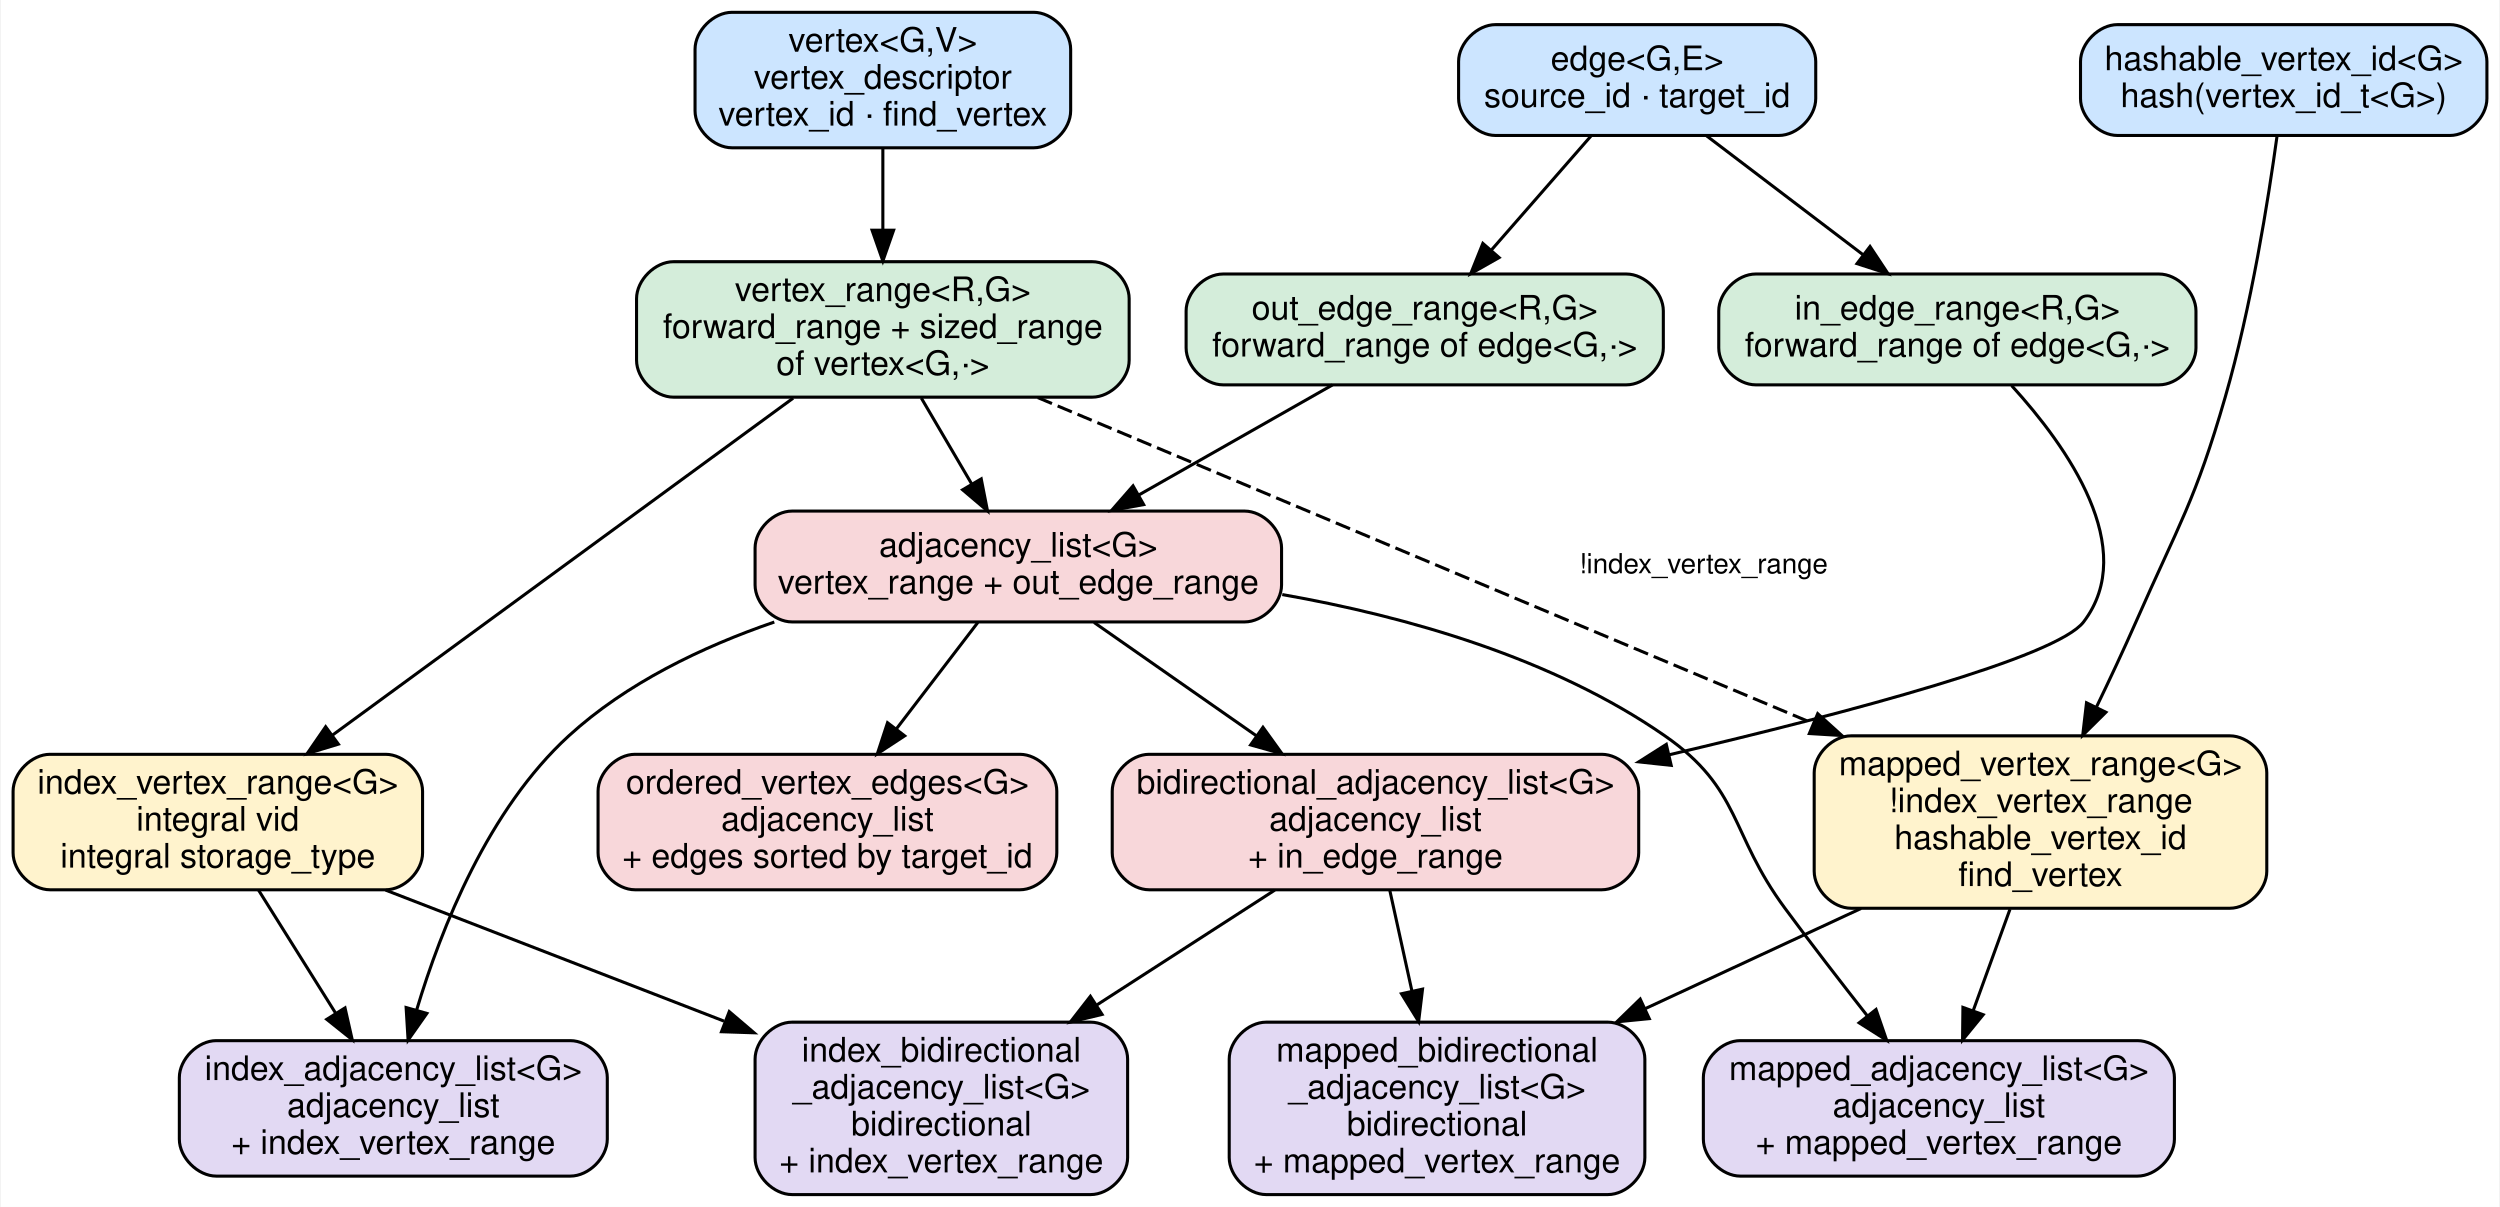
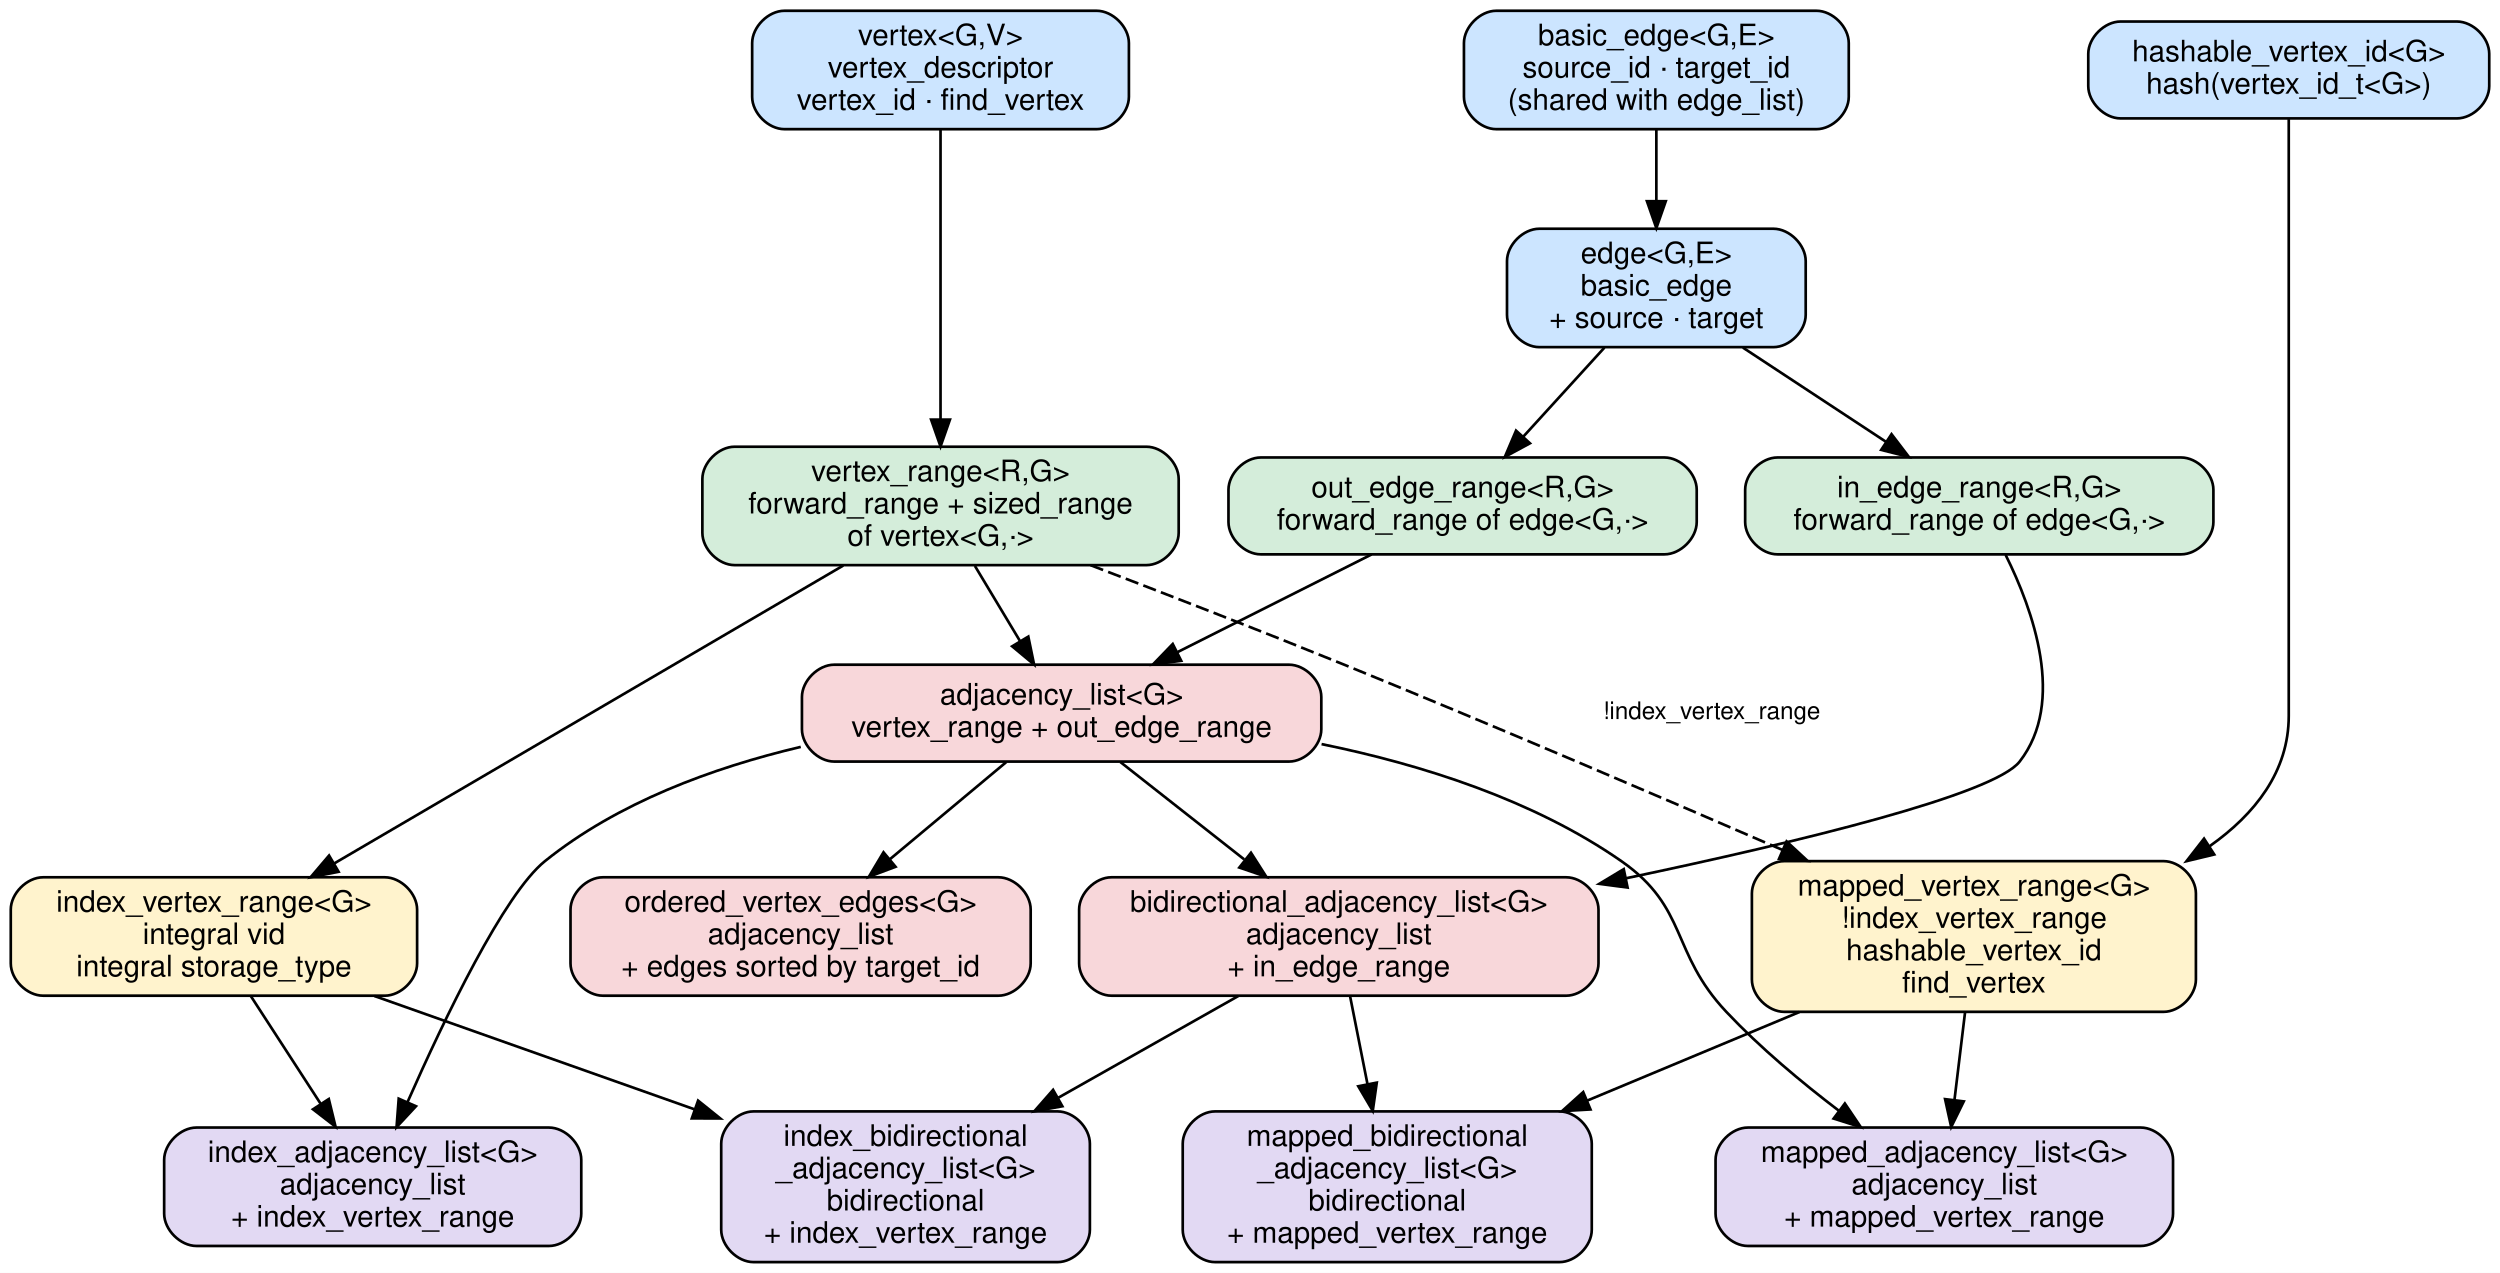
- <svg xmlns="http://www.w3.org/2000/svg" width="812pt" height="392pt" viewBox="0.00 0.00 811.50 392.00">
-   <g id="graph0" class="graph" transform="scale(1 1) rotate(0) translate(4 388)">
-     <polygon fill="white" stroke="transparent" points="-4,4 -4,-388 807.5,-388 807.5,4 -4,4" />
+ <svg xmlns="http://www.w3.org/2000/svg" width="929pt" height="473pt" viewBox="0.00 0.00 929.00 473.00">
+   <g id="graph0" class="graph" transform="scale(1 1) rotate(0) translate(4 469)">
+     <polygon fill="white" stroke="transparent" points="-4,4 -4,-469 925,-469 925,4 -4,4" />
    <g id="node1" class="node">
-       <path fill="#cce5ff" stroke="black" d="M573.5,-380C573.5,-380 481.5,-380 481.5,-380 475.5,-380 469.5,-374 469.5,-368 469.5,-368 469.5,-356 469.5,-356 469.5,-350 475.5,-344 481.5,-344 481.5,-344 573.5,-344 573.5,-344 579.5,-344 585.5,-350 585.5,-356 585.5,-356 585.5,-368 585.5,-368 585.5,-374 579.5,-380 573.5,-380" />
-       <text text-anchor="middle" x="527.5" y="-365.2" font-family="Helvetica,sans-Serif" font-size="11.00">edge&lt;G,E&gt;</text>
-       <text text-anchor="middle" x="527.5" y="-353.2" font-family="Helvetica,sans-Serif" font-size="11.00">source_id · target_id</text>
+       <path fill="#cce5ff" stroke="black" d="M671,-465C671,-465 552,-465 552,-465 546,-465 540,-459 540,-453 540,-453 540,-433 540,-433 540,-427 546,-421 552,-421 552,-421 671,-421 671,-421 677,-421 683,-427 683,-433 683,-433 683,-453 683,-453 683,-459 677,-465 671,-465" />
+       <text text-anchor="middle" x="611.5" y="-452.2" font-family="Helvetica,sans-Serif" font-size="11.00">basic_edge&lt;G,E&gt;</text>
+       <text text-anchor="middle" x="611.5" y="-440.2" font-family="Helvetica,sans-Serif" font-size="11.00">source_id · target_id</text>
+       <text text-anchor="middle" x="611.5" y="-428.2" font-family="Helvetica,sans-Serif" font-size="11.00">(shared with edge_list)</text>
+     </g>
+     <g id="node2" class="node">
+       <path fill="#cce5ff" stroke="black" d="M655,-384C655,-384 568,-384 568,-384 562,-384 556,-378 556,-372 556,-372 556,-352 556,-352 556,-346 562,-340 568,-340 568,-340 655,-340 655,-340 661,-340 667,-346 667,-352 667,-352 667,-372 667,-372 667,-378 661,-384 655,-384" />
+       <text text-anchor="middle" x="611.5" y="-371.2" font-family="Helvetica,sans-Serif" font-size="11.00">edge&lt;G,E&gt;</text>
+       <text text-anchor="middle" x="611.5" y="-359.2" font-family="Helvetica,sans-Serif" font-size="11.00">basic_edge</text>
+       <text text-anchor="middle" x="611.5" y="-347.2" font-family="Helvetica,sans-Serif" font-size="11.00">+ source · target</text>
+     </g>
+     <g id="edge1" class="edge">
+       <path fill="none" stroke="black" d="M611.5,-420.83C611.5,-412.68 611.5,-403.2 611.5,-394.3" />
+       <polygon fill="black" stroke="black" points="615,-394.23 611.5,-384.23 608,-394.23 615,-394.23" />
+     </g>
+     <g id="node5" class="node">
+       <path fill="#d4edda" stroke="black" d="M614.5,-299C614.5,-299 464.5,-299 464.5,-299 458.5,-299 452.5,-293 452.5,-287 452.5,-287 452.5,-275 452.5,-275 452.5,-269 458.5,-263 464.5,-263 464.5,-263 614.5,-263 614.5,-263 620.5,-263 626.5,-269 626.5,-275 626.5,-275 626.5,-287 626.5,-287 626.5,-293 620.5,-299 614.5,-299" />
+       <text text-anchor="middle" x="539.5" y="-284.2" font-family="Helvetica,sans-Serif" font-size="11.00">out_edge_range&lt;R,G&gt;</text>
+       <text text-anchor="middle" x="539.5" y="-272.2" font-family="Helvetica,sans-Serif" font-size="11.00">forward_range of edge&lt;G,·&gt;</text>
+     </g>
+     <g id="edge2" class="edge">
+       <path fill="none" stroke="black" d="M592.21,-339.83C582.89,-329.61 571.65,-317.28 561.95,-306.63" />
+       <polygon fill="black" stroke="black" points="564.53,-304.27 555.21,-299.23 559.36,-308.98 564.53,-304.27" />
+     </g>
+     <g id="node6" class="node">
+       <path fill="#d4edda" stroke="black" d="M806.5,-299C806.5,-299 656.5,-299 656.5,-299 650.5,-299 644.5,-293 644.5,-287 644.5,-287 644.5,-275 644.5,-275 644.5,-269 650.5,-263 656.5,-263 656.5,-263 806.5,-263 806.5,-263 812.5,-263 818.5,-269 818.5,-275 818.5,-275 818.5,-287 818.5,-287 818.5,-293 812.5,-299 806.5,-299" />
+       <text text-anchor="middle" x="731.5" y="-284.2" font-family="Helvetica,sans-Serif" font-size="11.00">in_edge_range&lt;R,G&gt;</text>
+       <text text-anchor="middle" x="731.5" y="-272.2" font-family="Helvetica,sans-Serif" font-size="11.00">forward_range of edge&lt;G,·&gt;</text>
+     </g>
+     <g id="edge3" class="edge">
+       <path fill="none" stroke="black" d="M643.66,-339.83C660.09,-329.01 680.11,-315.83 696.88,-304.79" />
+       <polygon fill="black" stroke="black" points="698.89,-307.66 705.32,-299.23 695.04,-301.81 698.89,-307.66" />
+     </g>
+     <g id="node3" class="node">
+       <path fill="#cce5ff" stroke="black" d="M403.5,-465C403.5,-465 287.5,-465 287.5,-465 281.5,-465 275.5,-459 275.5,-453 275.5,-453 275.5,-433 275.5,-433 275.5,-427 281.5,-421 287.5,-421 287.5,-421 403.5,-421 403.5,-421 409.5,-421 415.5,-427 415.5,-433 415.5,-433 415.5,-453 415.5,-453 415.5,-459 409.5,-465 403.5,-465" />
+       <text text-anchor="middle" x="345.5" y="-452.2" font-family="Helvetica,sans-Serif" font-size="11.00">vertex&lt;G,V&gt;</text>
+       <text text-anchor="middle" x="345.5" y="-440.2" font-family="Helvetica,sans-Serif" font-size="11.00">vertex_descriptor</text>
+       <text text-anchor="middle" x="345.5" y="-428.2" font-family="Helvetica,sans-Serif" font-size="11.00">vertex_id · find_vertex</text>
+     </g>
+     <g id="node7" class="node">
+       <path fill="#d4edda" stroke="black" d="M422,-303C422,-303 269,-303 269,-303 263,-303 257,-297 257,-291 257,-291 257,-271 257,-271 257,-265 263,-259 269,-259 269,-259 422,-259 422,-259 428,-259 434,-265 434,-271 434,-271 434,-291 434,-291 434,-297 428,-303 422,-303" />
+       <text text-anchor="middle" x="345.5" y="-290.2" font-family="Helvetica,sans-Serif" font-size="11.00">vertex_range&lt;R,G&gt;</text>
+       <text text-anchor="middle" x="345.5" y="-278.2" font-family="Helvetica,sans-Serif" font-size="11.00">forward_range + sized_range</text>
+       <text text-anchor="middle" x="345.5" y="-266.2" font-family="Helvetica,sans-Serif" font-size="11.00">of vertex&lt;G,·&gt;</text>
+     </g>
+     <g id="edge4" class="edge">
+       <path fill="none" stroke="black" d="M345.5,-420.75C345.5,-393.18 345.5,-344.86 345.5,-313.15" />
+       <polygon fill="black" stroke="black" points="349,-313.08 345.5,-303.08 342,-313.08 349,-313.08" />
    </g>
    <g id="node4" class="node">
-       <path fill="#d4edda" stroke="black" d="M524,-299C524,-299 393,-299 393,-299 387,-299 381,-293 381,-287 381,-287 381,-275 381,-275 381,-269 387,-263 393,-263 393,-263 524,-263 524,-263 530,-263 536,-269 536,-275 536,-275 536,-287 536,-287 536,-293 530,-299 524,-299" />
-       <text text-anchor="middle" x="458.5" y="-284.2" font-family="Helvetica,sans-Serif" font-size="11.00">out_edge_range&lt;R,G&gt;</text>
-       <text text-anchor="middle" x="458.5" y="-272.2" font-family="Helvetica,sans-Serif" font-size="11.00">forward_range of edge&lt;G,·&gt;</text>
+       <path fill="#cce5ff" stroke="black" d="M909,-461C909,-461 784,-461 784,-461 778,-461 772,-455 772,-449 772,-449 772,-437 772,-437 772,-431 778,-425 784,-425 784,-425 909,-425 909,-425 915,-425 921,-431 921,-437 921,-437 921,-449 921,-449 921,-455 915,-461 909,-461" />
+       <text text-anchor="middle" x="846.5" y="-446.2" font-family="Helvetica,sans-Serif" font-size="11.00">hashable_vertex_id&lt;G&gt;</text>
+       <text text-anchor="middle" x="846.5" y="-434.2" font-family="Helvetica,sans-Serif" font-size="11.00">hash(vertex_id_t&lt;G&gt;)</text>
    </g>
-     <g id="edge1" class="edge">
-       <path fill="none" stroke="black" d="M512.53,-343.86C503.03,-332.99 490.6,-318.75 480.05,-306.67" />
-       <polygon fill="black" stroke="black" points="482.66,-304.34 473.44,-299.11 477.38,-308.94 482.66,-304.34" />
+     <g id="node9" class="node">
+       <path fill="#fff3cd" stroke="black" d="M800,-149C800,-149 659,-149 659,-149 653,-149 647,-143 647,-137 647,-137 647,-105 647,-105 647,-99 653,-93 659,-93 659,-93 800,-93 800,-93 806,-93 812,-99 812,-105 812,-105 812,-137 812,-137 812,-143 806,-149 800,-149" />
+       <text text-anchor="middle" x="729.5" y="-136.2" font-family="Helvetica,sans-Serif" font-size="11.00">mapped_vertex_range&lt;G&gt;</text>
+       <text text-anchor="middle" x="729.5" y="-124.2" font-family="Helvetica,sans-Serif" font-size="11.00">!index_vertex_range</text>
+       <text text-anchor="middle" x="729.5" y="-112.2" font-family="Helvetica,sans-Serif" font-size="11.00">hashable_vertex_id</text>
+       <text text-anchor="middle" x="729.5" y="-100.2" font-family="Helvetica,sans-Serif" font-size="11.00">find_vertex</text>
    </g>
-     <g id="node5" class="node">
-       <path fill="#d4edda" stroke="black" d="M697,-299C697,-299 566,-299 566,-299 560,-299 554,-293 554,-287 554,-287 554,-275 554,-275 554,-269 560,-263 566,-263 566,-263 697,-263 697,-263 703,-263 709,-269 709,-275 709,-275 709,-287 709,-287 709,-293 703,-299 697,-299" />
-       <text text-anchor="middle" x="631.5" y="-284.2" font-family="Helvetica,sans-Serif" font-size="11.00">in_edge_range&lt;R,G&gt;</text>
-       <text text-anchor="middle" x="631.5" y="-272.2" font-family="Helvetica,sans-Serif" font-size="11.00">forward_range of edge&lt;G,·&gt;</text>
+     <g id="edge7" class="edge">
+       <path fill="none" stroke="black" d="M846.5,-424.74C846.5,-408.74 846.5,-384.26 846.5,-363 846.5,-363 846.5,-363 846.5,-203 846.5,-182.3 833.97,-166.47 817.1,-154.55" />
+       <polygon fill="black" stroke="black" points="818.81,-151.48 808.51,-149 815.02,-157.37 818.81,-151.48" />
    </g>
-     <g id="edge2" class="edge">
-       <path fill="none" stroke="black" d="M550.07,-343.86C564.92,-332.57 584.55,-317.66 600.82,-305.3" />
-       <polygon fill="black" stroke="black" points="603.13,-307.94 608.98,-299.11 598.9,-302.37 603.13,-307.94" />
+     <g id="node10" class="node">
+       <path fill="#f8d7da" stroke="black" d="M475,-222C475,-222 306,-222 306,-222 300,-222 294,-216 294,-210 294,-210 294,-198 294,-198 294,-192 300,-186 306,-186 306,-186 475,-186 475,-186 481,-186 487,-192 487,-198 487,-198 487,-210 487,-210 487,-216 481,-222 475,-222" />
+       <text text-anchor="middle" x="390.5" y="-207.2" font-family="Helvetica,sans-Serif" font-size="11.00">adjacency_list&lt;G&gt;</text>
+       <text text-anchor="middle" x="390.5" y="-195.2" font-family="Helvetica,sans-Serif" font-size="11.00">vertex_range + out_edge_range</text>
    </g>
-     <g id="node2" class="node">
-       <path fill="#cce5ff" stroke="black" d="M331.5,-384C331.5,-384 233.5,-384 233.5,-384 227.5,-384 221.5,-378 221.5,-372 221.5,-372 221.5,-352 221.5,-352 221.5,-346 227.5,-340 233.5,-340 233.5,-340 331.5,-340 331.5,-340 337.5,-340 343.5,-346 343.5,-352 343.5,-352 343.5,-372 343.5,-372 343.5,-378 337.5,-384 331.5,-384" />
-       <text text-anchor="middle" x="282.5" y="-371.2" font-family="Helvetica,sans-Serif" font-size="11.00">vertex&lt;G,V&gt;</text>
-       <text text-anchor="middle" x="282.5" y="-359.2" font-family="Helvetica,sans-Serif" font-size="11.00">vertex_descriptor</text>
-       <text text-anchor="middle" x="282.5" y="-347.2" font-family="Helvetica,sans-Serif" font-size="11.00">vertex_id · find_vertex</text>
+     <g id="edge8" class="edge">
+       <path fill="none" stroke="black" d="M505.69,-262.98C484.33,-252.23 456.54,-238.24 433.61,-226.7" />
+       <polygon fill="black" stroke="black" points="434.94,-223.45 424.43,-222.08 431.79,-229.7 434.94,-223.45" />
    </g>
-     <g id="node6" class="node">
-       <path fill="#d4edda" stroke="black" d="M350.5,-303C350.5,-303 214.5,-303 214.5,-303 208.5,-303 202.5,-297 202.5,-291 202.5,-291 202.5,-271 202.5,-271 202.5,-265 208.5,-259 214.5,-259 214.5,-259 350.5,-259 350.5,-259 356.5,-259 362.5,-265 362.5,-271 362.5,-271 362.5,-291 362.5,-291 362.5,-297 356.5,-303 350.5,-303" />
-       <text text-anchor="middle" x="282.5" y="-290.2" font-family="Helvetica,sans-Serif" font-size="11.00">vertex_range&lt;R,G&gt;</text>
-       <text text-anchor="middle" x="282.5" y="-278.2" font-family="Helvetica,sans-Serif" font-size="11.00">forward_range + sized_range</text>
-       <text text-anchor="middle" x="282.5" y="-266.2" font-family="Helvetica,sans-Serif" font-size="11.00">of vertex&lt;G,·&gt;</text>
+     <g id="node12" class="node">
+       <path fill="#f8d7da" stroke="black" d="M578,-143C578,-143 409,-143 409,-143 403,-143 397,-137 397,-131 397,-131 397,-111 397,-111 397,-105 403,-99 409,-99 409,-99 578,-99 578,-99 584,-99 590,-105 590,-111 590,-111 590,-131 590,-131 590,-137 584,-143 578,-143" />
+       <text text-anchor="middle" x="493.5" y="-130.2" font-family="Helvetica,sans-Serif" font-size="11.00">bidirectional_adjacency_list&lt;G&gt;</text>
+       <text text-anchor="middle" x="493.5" y="-118.2" font-family="Helvetica,sans-Serif" font-size="11.00">adjacency_list</text>
+       <text text-anchor="middle" x="493.5" y="-106.2" font-family="Helvetica,sans-Serif" font-size="11.00">+ in_edge_range</text>
    </g>
-     <g id="edge3" class="edge">
-       <path fill="none" stroke="black" d="M282.5,-339.83C282.5,-331.68 282.5,-322.2 282.5,-313.3" />
-       <polygon fill="black" stroke="black" points="286,-313.23 282.5,-303.23 279,-313.23 286,-313.23" />
-     </g>
-     <g id="node3" class="node">
-       <path fill="#cce5ff" stroke="black" d="M791.5,-380C791.5,-380 683.5,-380 683.5,-380 677.5,-380 671.5,-374 671.5,-368 671.5,-368 671.5,-356 671.5,-356 671.5,-350 677.5,-344 683.5,-344 683.5,-344 791.5,-344 791.5,-344 797.5,-344 803.5,-350 803.5,-356 803.5,-356 803.5,-368 803.5,-368 803.5,-374 797.5,-380 791.5,-380" />
-       <text text-anchor="middle" x="737.5" y="-365.2" font-family="Helvetica,sans-Serif" font-size="11.00">hashable_vertex_id&lt;G&gt;</text>
-       <text text-anchor="middle" x="737.5" y="-353.2" font-family="Helvetica,sans-Serif" font-size="11.00">hash(vertex_id_t&lt;G&gt;)</text>
+     <g id="edge12" class="edge">
+       <path fill="none" stroke="black" d="M741.28,-262.81C751.48,-242.35 763.76,-208.17 746.5,-186 736.95,-173.74 664.96,-156.23 600.21,-142.63" />
+       <polygon fill="black" stroke="black" points="600.81,-139.18 590.3,-140.57 599.38,-146.03 600.81,-139.18" />
    </g>
    <g id="node8" class="node">
-       <path fill="#fff3cd" stroke="black" d="M720,-149C720,-149 597,-149 597,-149 591,-149 585,-143 585,-137 585,-137 585,-105 585,-105 585,-99 591,-93 597,-93 597,-93 720,-93 720,-93 726,-93 732,-99 732,-105 732,-105 732,-137 732,-137 732,-143 726,-149 720,-149" />
-       <text text-anchor="middle" x="658.5" y="-136.2" font-family="Helvetica,sans-Serif" font-size="11.00">mapped_vertex_range&lt;G&gt;</text>
-       <text text-anchor="middle" x="658.5" y="-124.2" font-family="Helvetica,sans-Serif" font-size="11.00">!index_vertex_range</text>
-       <text text-anchor="middle" x="658.5" y="-112.2" font-family="Helvetica,sans-Serif" font-size="11.00">hashable_vertex_id</text>
-       <text text-anchor="middle" x="658.5" y="-100.2" font-family="Helvetica,sans-Serif" font-size="11.00">find_vertex</text>
+       <path fill="#fff3cd" stroke="black" d="M139,-143C139,-143 12,-143 12,-143 6,-143 0,-137 0,-131 0,-131 0,-111 0,-111 0,-105 6,-99 12,-99 12,-99 139,-99 139,-99 145,-99 151,-105 151,-111 151,-111 151,-131 151,-131 151,-137 145,-143 139,-143" />
+       <text text-anchor="middle" x="75.5" y="-130.2" font-family="Helvetica,sans-Serif" font-size="11.00">index_vertex_range&lt;G&gt;</text>
+       <text text-anchor="middle" x="75.5" y="-118.2" font-family="Helvetica,sans-Serif" font-size="11.00">integral vid</text>
+       <text text-anchor="middle" x="75.5" y="-106.2" font-family="Helvetica,sans-Serif" font-size="11.00">integral storage_type</text>
+     </g>
+     <g id="edge5" class="edge">
+       <path fill="none" stroke="black" d="M309.37,-258.86C260.47,-230.24 173.25,-179.2 120.26,-148.19" />
+       <polygon fill="black" stroke="black" points="121.82,-145.05 111.42,-143.02 118.28,-151.09 121.82,-145.05" />
    </g>
    <g id="edge6" class="edge">
-       <path fill="none" stroke="black" d="M735.33,-343.8C732.52,-323.33 726.95,-288.25 718.5,-259 708.81,-225.46 703.56,-217.95 689.5,-186 685.51,-176.94 680.98,-167.28 676.64,-158.29" />
-       <polygon fill="black" stroke="black" points="679.74,-156.66 672.22,-149.2 673.45,-159.73 679.74,-156.66" />
+       <path fill="none" stroke="black" stroke-dasharray="5,2" d="M401.25,-258.98C429.57,-248.16 464.47,-234.63 495.5,-222 550.44,-199.65 612.11,-173.24 658.34,-153.17" />
+       <polygon fill="black" stroke="black" points="659.89,-156.32 667.67,-149.12 657.1,-149.9 659.89,-156.32" />
+       <text text-anchor="middle" x="632" y="-201.8" font-family="Helvetica,sans-Serif" font-size="9.00">  !index_vertex_range</text>
    </g>
-     <g id="node9" class="node">
-       <path fill="#f8d7da" stroke="black" d="M400,-222C400,-222 253,-222 253,-222 247,-222 241,-216 241,-210 241,-210 241,-198 241,-198 241,-192 247,-186 253,-186 253,-186 400,-186 400,-186 406,-186 412,-192 412,-198 412,-198 412,-210 412,-210 412,-216 406,-222 400,-222" />
-       <text text-anchor="middle" x="326.5" y="-207.2" font-family="Helvetica,sans-Serif" font-size="11.00">adjacency_list&lt;G&gt;</text>
-       <text text-anchor="middle" x="326.5" y="-195.2" font-family="Helvetica,sans-Serif" font-size="11.00">vertex_range + out_edge_range</text>
+     <g id="edge9" class="edge">
+       <path fill="none" stroke="black" d="M358.27,-258.71C363.5,-250 369.59,-239.86 375.06,-230.74" />
+       <polygon fill="black" stroke="black" points="378.12,-232.44 380.26,-222.06 372.12,-228.83 378.12,-232.44" />
    </g>
-     <g id="edge7" class="edge">
-       <path fill="none" stroke="black" d="M428.55,-262.98C409.95,-252.41 385.83,-238.71 365.72,-227.28" />
-       <polygon fill="black" stroke="black" points="367.21,-224.11 356.79,-222.21 363.76,-230.19 367.21,-224.11" />
+     <g id="node13" class="node">
+       <path fill="#e2d9f3" stroke="black" d="M200,-50C200,-50 69,-50 69,-50 63,-50 57,-44 57,-38 57,-38 57,-18 57,-18 57,-12 63,-6 69,-6 69,-6 200,-6 200,-6 206,-6 212,-12 212,-18 212,-18 212,-38 212,-38 212,-44 206,-50 200,-50" />
+       <text text-anchor="middle" x="134.5" y="-37.2" font-family="Helvetica,sans-Serif" font-size="11.00">index_adjacency_list&lt;G&gt;</text>
+       <text text-anchor="middle" x="134.5" y="-25.2" font-family="Helvetica,sans-Serif" font-size="11.00">adjacency_list</text>
+       <text text-anchor="middle" x="134.5" y="-13.2" font-family="Helvetica,sans-Serif" font-size="11.00">+ index_vertex_range</text>
+     </g>
+     <g id="edge14" class="edge">
+       <path fill="none" stroke="black" d="M89.18,-98.89C96.87,-87.03 106.6,-72.04 115.06,-58.98" />
+       <polygon fill="black" stroke="black" points="118.18,-60.6 120.69,-50.31 112.31,-56.79 118.18,-60.6" />
+     </g>
+     <g id="node15" class="node">
+       <path fill="#e2d9f3" stroke="black" d="M389,-56C389,-56 276,-56 276,-56 270,-56 264,-50 264,-44 264,-44 264,-12 264,-12 264,-6 270,0 276,0 276,0 389,0 389,0 395,0 401,-6 401,-12 401,-12 401,-44 401,-44 401,-50 395,-56 389,-56" />
+       <text text-anchor="middle" x="332.5" y="-43.2" font-family="Helvetica,sans-Serif" font-size="11.00">index_bidirectional</text>
+       <text text-anchor="middle" x="332.5" y="-31.2" font-family="Helvetica,sans-Serif" font-size="11.00">_adjacency_list&lt;G&gt;</text>
+       <text text-anchor="middle" x="332.5" y="-19.2" font-family="Helvetica,sans-Serif" font-size="11.00">bidirectional</text>
+       <text text-anchor="middle" x="332.5" y="-7.2" font-family="Helvetica,sans-Serif" font-size="11.00">+ index_vertex_range</text>
+     </g>
+     <g id="edge18" class="edge">
+       <path fill="none" stroke="black" d="M135.11,-98.89C170.51,-86.36 215.82,-70.31 254.1,-56.76" />
+       <polygon fill="black" stroke="black" points="255.41,-60.01 263.67,-53.37 253.08,-53.41 255.41,-60.01" />
+     </g>
+     <g id="node14" class="node">
+       <path fill="#e2d9f3" stroke="black" d="M791.5,-50C791.5,-50 645.5,-50 645.5,-50 639.5,-50 633.5,-44 633.5,-38 633.5,-38 633.5,-18 633.5,-18 633.5,-12 639.5,-6 645.5,-6 645.5,-6 791.5,-6 791.5,-6 797.5,-6 803.5,-12 803.5,-18 803.5,-18 803.5,-38 803.5,-38 803.5,-44 797.5,-50 791.5,-50" />
+       <text text-anchor="middle" x="718.5" y="-37.2" font-family="Helvetica,sans-Serif" font-size="11.00">mapped_adjacency_list&lt;G&gt;</text>
+       <text text-anchor="middle" x="718.5" y="-25.2" font-family="Helvetica,sans-Serif" font-size="11.00">adjacency_list</text>
+       <text text-anchor="middle" x="718.5" y="-13.2" font-family="Helvetica,sans-Serif" font-size="11.00">+ mapped_vertex_range</text>
+     </g>
+     <g id="edge16" class="edge">
+       <path fill="none" stroke="black" d="M726.2,-92.7C724.97,-82.49 723.55,-70.82 722.28,-60.28" />
+       <polygon fill="black" stroke="black" points="725.74,-59.72 721.06,-50.21 718.79,-60.56 725.74,-59.72" />
+     </g>
+     <g id="node16" class="node">
+       <path fill="#e2d9f3" stroke="black" d="M575.5,-56C575.5,-56 447.5,-56 447.5,-56 441.5,-56 435.5,-50 435.5,-44 435.5,-44 435.5,-12 435.5,-12 435.5,-6 441.5,0 447.5,0 447.5,0 575.5,0 575.5,0 581.5,0 587.5,-6 587.5,-12 587.5,-12 587.5,-44 587.5,-44 587.5,-50 581.5,-56 575.5,-56" />
+       <text text-anchor="middle" x="511.5" y="-43.2" font-family="Helvetica,sans-Serif" font-size="11.00">mapped_bidirectional</text>
+       <text text-anchor="middle" x="511.5" y="-31.2" font-family="Helvetica,sans-Serif" font-size="11.00">_adjacency_list&lt;G&gt;</text>
+       <text text-anchor="middle" x="511.5" y="-19.2" font-family="Helvetica,sans-Serif" font-size="11.00">bidirectional</text>
+       <text text-anchor="middle" x="511.5" y="-7.2" font-family="Helvetica,sans-Serif" font-size="11.00">+ mapped_vertex_range</text>
+     </g>
+     <g id="edge20" class="edge">
+       <path fill="none" stroke="black" d="M664.68,-92.94C639.87,-82.58 611.37,-70.69 585.74,-59.99" />
+       <polygon fill="black" stroke="black" points="587.02,-56.73 576.44,-56.11 584.32,-63.19 587.02,-56.73" />
    </g>
    <g id="node11" class="node">
-       <path fill="#f8d7da" stroke="black" d="M516,-143C516,-143 369,-143 369,-143 363,-143 357,-137 357,-131 357,-131 357,-111 357,-111 357,-105 363,-99 369,-99 369,-99 516,-99 516,-99 522,-99 528,-105 528,-111 528,-111 528,-131 528,-131 528,-137 522,-143 516,-143" />
-       <text text-anchor="middle" x="442.5" y="-130.2" font-family="Helvetica,sans-Serif" font-size="11.00">bidirectional_adjacency_list&lt;G&gt;</text>
-       <text text-anchor="middle" x="442.5" y="-118.2" font-family="Helvetica,sans-Serif" font-size="11.00">adjacency_list</text>
-       <text text-anchor="middle" x="442.5" y="-106.2" font-family="Helvetica,sans-Serif" font-size="11.00">+ in_edge_range</text>
+       <path fill="#f8d7da" stroke="black" d="M367,-143C367,-143 220,-143 220,-143 214,-143 208,-137 208,-131 208,-131 208,-111 208,-111 208,-105 214,-99 220,-99 220,-99 367,-99 367,-99 373,-99 379,-105 379,-111 379,-111 379,-131 379,-131 379,-137 373,-143 367,-143" />
+       <text text-anchor="middle" x="293.5" y="-130.2" font-family="Helvetica,sans-Serif" font-size="11.00">ordered_vertex_edges&lt;G&gt;</text>
+       <text text-anchor="middle" x="293.5" y="-118.2" font-family="Helvetica,sans-Serif" font-size="11.00">adjacency_list</text>
+       <text text-anchor="middle" x="293.5" y="-106.2" font-family="Helvetica,sans-Serif" font-size="11.00">+ edges sorted by target_id</text>
+     </g>
+     <g id="edge10" class="edge">
+       <path fill="none" stroke="black" d="M369.93,-185.82C357.35,-175.32 340.98,-161.65 326.61,-149.65" />
+       <polygon fill="black" stroke="black" points="328.79,-146.91 318.87,-143.19 324.31,-152.29 328.79,-146.91" />
    </g>
    <g id="edge11" class="edge">
-       <path fill="none" stroke="black" d="M649.12,-262.76C667.28,-242.86 690.59,-209.82 672.5,-186 663.82,-174.57 597.17,-156.77 537.85,-142.84" />
-       <polygon fill="black" stroke="black" points="538.55,-139.41 528.02,-140.55 536.96,-146.23 538.55,-139.41" />
-     </g>
-     <g id="node7" class="node">
-       <path fill="#fff3cd" stroke="black" d="M121,-143C121,-143 12,-143 12,-143 6,-143 0,-137 0,-131 0,-131 0,-111 0,-111 0,-105 6,-99 12,-99 12,-99 121,-99 121,-99 127,-99 133,-105 133,-111 133,-111 133,-131 133,-131 133,-137 127,-143 121,-143" />
-       <text text-anchor="middle" x="66.5" y="-130.2" font-family="Helvetica,sans-Serif" font-size="11.00">index_vertex_range&lt;G&gt;</text>
-       <text text-anchor="middle" x="66.5" y="-118.2" font-family="Helvetica,sans-Serif" font-size="11.00">integral vid</text>
-       <text text-anchor="middle" x="66.5" y="-106.2" font-family="Helvetica,sans-Serif" font-size="11.00">integral storage_type</text>
-     </g>
-     <g id="edge4" class="edge">
-       <path fill="none" stroke="black" d="M253.37,-258.69C214.61,-230.34 146.06,-180.2 103.63,-149.16" />
-       <polygon fill="black" stroke="black" points="105.65,-146.3 95.51,-143.22 101.52,-151.95 105.65,-146.3" />
-     </g>
-     <g id="edge5" class="edge">
-       <path fill="none" stroke="black" stroke-dasharray="5,2" d="M332.82,-258.86C397.49,-231.68 510.28,-184.28 584.67,-153.02" />
-       <polygon fill="black" stroke="black" points="586.14,-156.2 594,-149.1 583.43,-149.75 586.14,-156.2" />
-       <text text-anchor="middle" x="549" y="-201.8" font-family="Helvetica,sans-Serif" font-size="9.00">  !index_vertex_range</text>
-     </g>
-     <g id="edge8" class="edge">
-       <path fill="none" stroke="black" d="M294.99,-258.71C300.1,-250 306.05,-239.86 311.4,-230.74" />
-       <polygon fill="black" stroke="black" points="314.45,-232.46 316.49,-222.06 308.41,-228.91 314.45,-232.46" />
-     </g>
-     <g id="node12" class="node">
-       <path fill="#e2d9f3" stroke="black" d="M181,-50C181,-50 66,-50 66,-50 60,-50 54,-44 54,-38 54,-38 54,-18 54,-18 54,-12 60,-6 66,-6 66,-6 181,-6 181,-6 187,-6 193,-12 193,-18 193,-18 193,-38 193,-38 193,-44 187,-50 181,-50" />
-       <text text-anchor="middle" x="123.5" y="-37.2" font-family="Helvetica,sans-Serif" font-size="11.00">index_adjacency_list&lt;G&gt;</text>
-       <text text-anchor="middle" x="123.5" y="-25.2" font-family="Helvetica,sans-Serif" font-size="11.00">adjacency_list</text>
-       <text text-anchor="middle" x="123.5" y="-13.2" font-family="Helvetica,sans-Serif" font-size="11.00">+ index_vertex_range</text>
+       <path fill="none" stroke="black" d="M412.34,-185.82C425.7,-175.32 443.09,-161.65 458.34,-149.65" />
+       <polygon fill="black" stroke="black" points="460.86,-152.12 466.56,-143.19 456.53,-146.62 460.86,-152.12" />
    </g>
    <g id="edge13" class="edge">
-       <path fill="none" stroke="black" d="M79.72,-98.89C87.15,-87.03 96.54,-72.04 104.72,-58.98" />
-       <polygon fill="black" stroke="black" points="107.81,-60.64 110.15,-50.31 101.88,-56.92 107.81,-60.64" />
+       <path fill="none" stroke="black" d="M293.56,-191.46C260.68,-183.69 225.48,-170.71 198.5,-149 183.37,-136.83 161.26,-90.76 147.39,-59.37" />
+       <polygon fill="black" stroke="black" points="150.57,-57.92 143.36,-50.16 144.16,-60.73 150.57,-57.92" />
    </g>
-     <g id="node14" class="node">
-       <path fill="#e2d9f3" stroke="black" d="M350,-56C350,-56 253,-56 253,-56 247,-56 241,-50 241,-44 241,-44 241,-12 241,-12 241,-6 247,0 253,0 253,0 350,0 350,0 356,0 362,-6 362,-12 362,-12 362,-44 362,-44 362,-50 356,-56 350,-56" />
-       <text text-anchor="middle" x="301.5" y="-43.2" font-family="Helvetica,sans-Serif" font-size="11.00">index_bidirectional</text>
-       <text text-anchor="middle" x="301.5" y="-31.2" font-family="Helvetica,sans-Serif" font-size="11.00">_adjacency_list&lt;G&gt;</text>
-       <text text-anchor="middle" x="301.5" y="-19.2" font-family="Helvetica,sans-Serif" font-size="11.00">bidirectional</text>
-       <text text-anchor="middle" x="301.5" y="-7.2" font-family="Helvetica,sans-Serif" font-size="11.00">+ index_vertex_range</text>
+     <g id="edge15" class="edge">
+       <path fill="none" stroke="black" d="M487.1,-192.49C524.42,-184.86 565.89,-171.7 598.5,-149 623.39,-131.67 616.71,-115.08 637.5,-93 650.03,-79.69 665.43,-66.83 679.43,-56.17" />
+       <polygon fill="black" stroke="black" points="681.55,-58.95 687.47,-50.16 677.37,-53.34 681.55,-58.95" />
    </g>
    <g id="edge17" class="edge">
-       <path fill="none" stroke="black" d="M121,-98.89C153.72,-86.22 195.7,-69.97 230.93,-56.33" />
-       <polygon fill="black" stroke="black" points="232.61,-59.43 240.68,-52.55 230.09,-52.9 232.61,-59.43" />
-     </g>
-     <g id="node13" class="node">
-       <path fill="#e2d9f3" stroke="black" d="M690,-50C690,-50 561,-50 561,-50 555,-50 549,-44 549,-38 549,-38 549,-18 549,-18 549,-12 555,-6 561,-6 561,-6 690,-6 690,-6 696,-6 702,-12 702,-18 702,-18 702,-38 702,-38 702,-44 696,-50 690,-50" />
-       <text text-anchor="middle" x="625.5" y="-37.2" font-family="Helvetica,sans-Serif" font-size="11.00">mapped_adjacency_list&lt;G&gt;</text>
-       <text text-anchor="middle" x="625.5" y="-25.2" font-family="Helvetica,sans-Serif" font-size="11.00">adjacency_list</text>
-       <text text-anchor="middle" x="625.5" y="-13.2" font-family="Helvetica,sans-Serif" font-size="11.00">+ mapped_vertex_range</text>
-     </g>
-     <g id="edge15" class="edge">
-       <path fill="none" stroke="black" d="M648.6,-92.7C644.82,-82.28 640.49,-70.33 636.6,-59.62" />
-       <polygon fill="black" stroke="black" points="639.89,-58.42 633.19,-50.21 633.31,-60.8 639.89,-58.42" />
-     </g>
-     <g id="node15" class="node">
-       <path fill="#e2d9f3" stroke="black" d="M518,-56C518,-56 407,-56 407,-56 401,-56 395,-50 395,-44 395,-44 395,-12 395,-12 395,-6 401,0 407,0 407,0 518,0 518,0 524,0 530,-6 530,-12 530,-12 530,-44 530,-44 530,-50 524,-56 518,-56" />
-       <text text-anchor="middle" x="462.5" y="-43.2" font-family="Helvetica,sans-Serif" font-size="11.00">mapped_bidirectional</text>
-       <text text-anchor="middle" x="462.5" y="-31.2" font-family="Helvetica,sans-Serif" font-size="11.00">_adjacency_list&lt;G&gt;</text>
-       <text text-anchor="middle" x="462.5" y="-19.2" font-family="Helvetica,sans-Serif" font-size="11.00">bidirectional</text>
-       <text text-anchor="middle" x="462.5" y="-7.2" font-family="Helvetica,sans-Serif" font-size="11.00">+ mapped_vertex_range</text>
+       <path fill="none" stroke="black" d="M456.16,-98.89C436.32,-87.68 411.51,-73.66 389.34,-61.13" />
+       <polygon fill="black" stroke="black" points="390.77,-57.91 380.34,-56.04 387.33,-64.01 390.77,-57.91" />
    </g>
    <g id="edge19" class="edge">
-       <path fill="none" stroke="black" d="M600.22,-92.94C578.21,-82.72 552.97,-71 530.16,-60.41" />
-       <polygon fill="black" stroke="black" points="531.43,-57.15 520.89,-56.11 528.49,-63.5 531.43,-57.15" />
-     </g>
-     <g id="node10" class="node">
-       <path fill="#f8d7da" stroke="black" d="M327,-143C327,-143 202,-143 202,-143 196,-143 190,-137 190,-131 190,-131 190,-111 190,-111 190,-105 196,-99 202,-99 202,-99 327,-99 327,-99 333,-99 339,-105 339,-111 339,-111 339,-131 339,-131 339,-137 333,-143 327,-143" />
-       <text text-anchor="middle" x="264.5" y="-130.2" font-family="Helvetica,sans-Serif" font-size="11.00">ordered_vertex_edges&lt;G&gt;</text>
-       <text text-anchor="middle" x="264.5" y="-118.2" font-family="Helvetica,sans-Serif" font-size="11.00">adjacency_list</text>
-       <text text-anchor="middle" x="264.5" y="-106.2" font-family="Helvetica,sans-Serif" font-size="11.00">+ edges sorted by target_id</text>
-     </g>
-     <g id="edge9" class="edge">
-       <path fill="none" stroke="black" d="M313.35,-185.82C305.69,-175.81 295.81,-162.91 286.95,-151.33" />
-       <polygon fill="black" stroke="black" points="289.58,-149 280.72,-143.19 284.02,-153.26 289.58,-149" />
-     </g>
-     <g id="edge10" class="edge">
-       <path fill="none" stroke="black" d="M351.1,-185.82C366.42,-175.13 386.45,-161.14 403.85,-148.99" />
-       <polygon fill="black" stroke="black" points="405.96,-151.78 412.15,-143.19 401.95,-146.04 405.96,-151.78" />
-     </g>
-     <g id="edge12" class="edge">
-       <path fill="none" stroke="black" d="M247.24,-185.96C223.65,-177.85 199.15,-166.05 180.5,-149 154.39,-125.12 139.11,-86.77 131.05,-59.87" />
-       <polygon fill="black" stroke="black" points="134.39,-58.84 128.3,-50.17 127.66,-60.75 134.39,-58.84" />
-     </g>
-     <g id="edge14" class="edge">
-       <path fill="none" stroke="black" d="M412.23,-194.89C452.75,-187.74 500.09,-174.29 536.5,-149 561.41,-131.7 557.49,-117.4 575.5,-93 584.04,-81.43 593.71,-68.92 602.26,-58.05" />
-       <polygon fill="black" stroke="black" points="605.08,-60.12 608.54,-50.11 599.59,-55.78 605.08,-60.12" />
-     </g>
-     <g id="edge16" class="edge">
-       <path fill="none" stroke="black" d="M409.8,-98.89C392.65,-87.83 371.28,-74.03 352.06,-61.63" />
-       <polygon fill="black" stroke="black" points="353.7,-58.52 343.4,-56.04 349.9,-64.4 353.7,-58.52" />
-     </g>
-     <g id="edge18" class="edge">
-       <path fill="none" stroke="black" d="M447.14,-98.89C449.28,-89.17 451.88,-77.33 454.33,-66.18" />
-       <polygon fill="black" stroke="black" points="457.79,-66.73 456.52,-56.21 450.95,-65.23 457.79,-66.73" />
+       <path fill="none" stroke="black" d="M497.67,-98.89C499.6,-89.17 501.94,-77.33 504.15,-66.18" />
+       <polygon fill="black" stroke="black" points="507.61,-66.7 506.12,-56.21 500.74,-65.34 507.61,-66.7" />
    </g>
  </g>
</svg>
